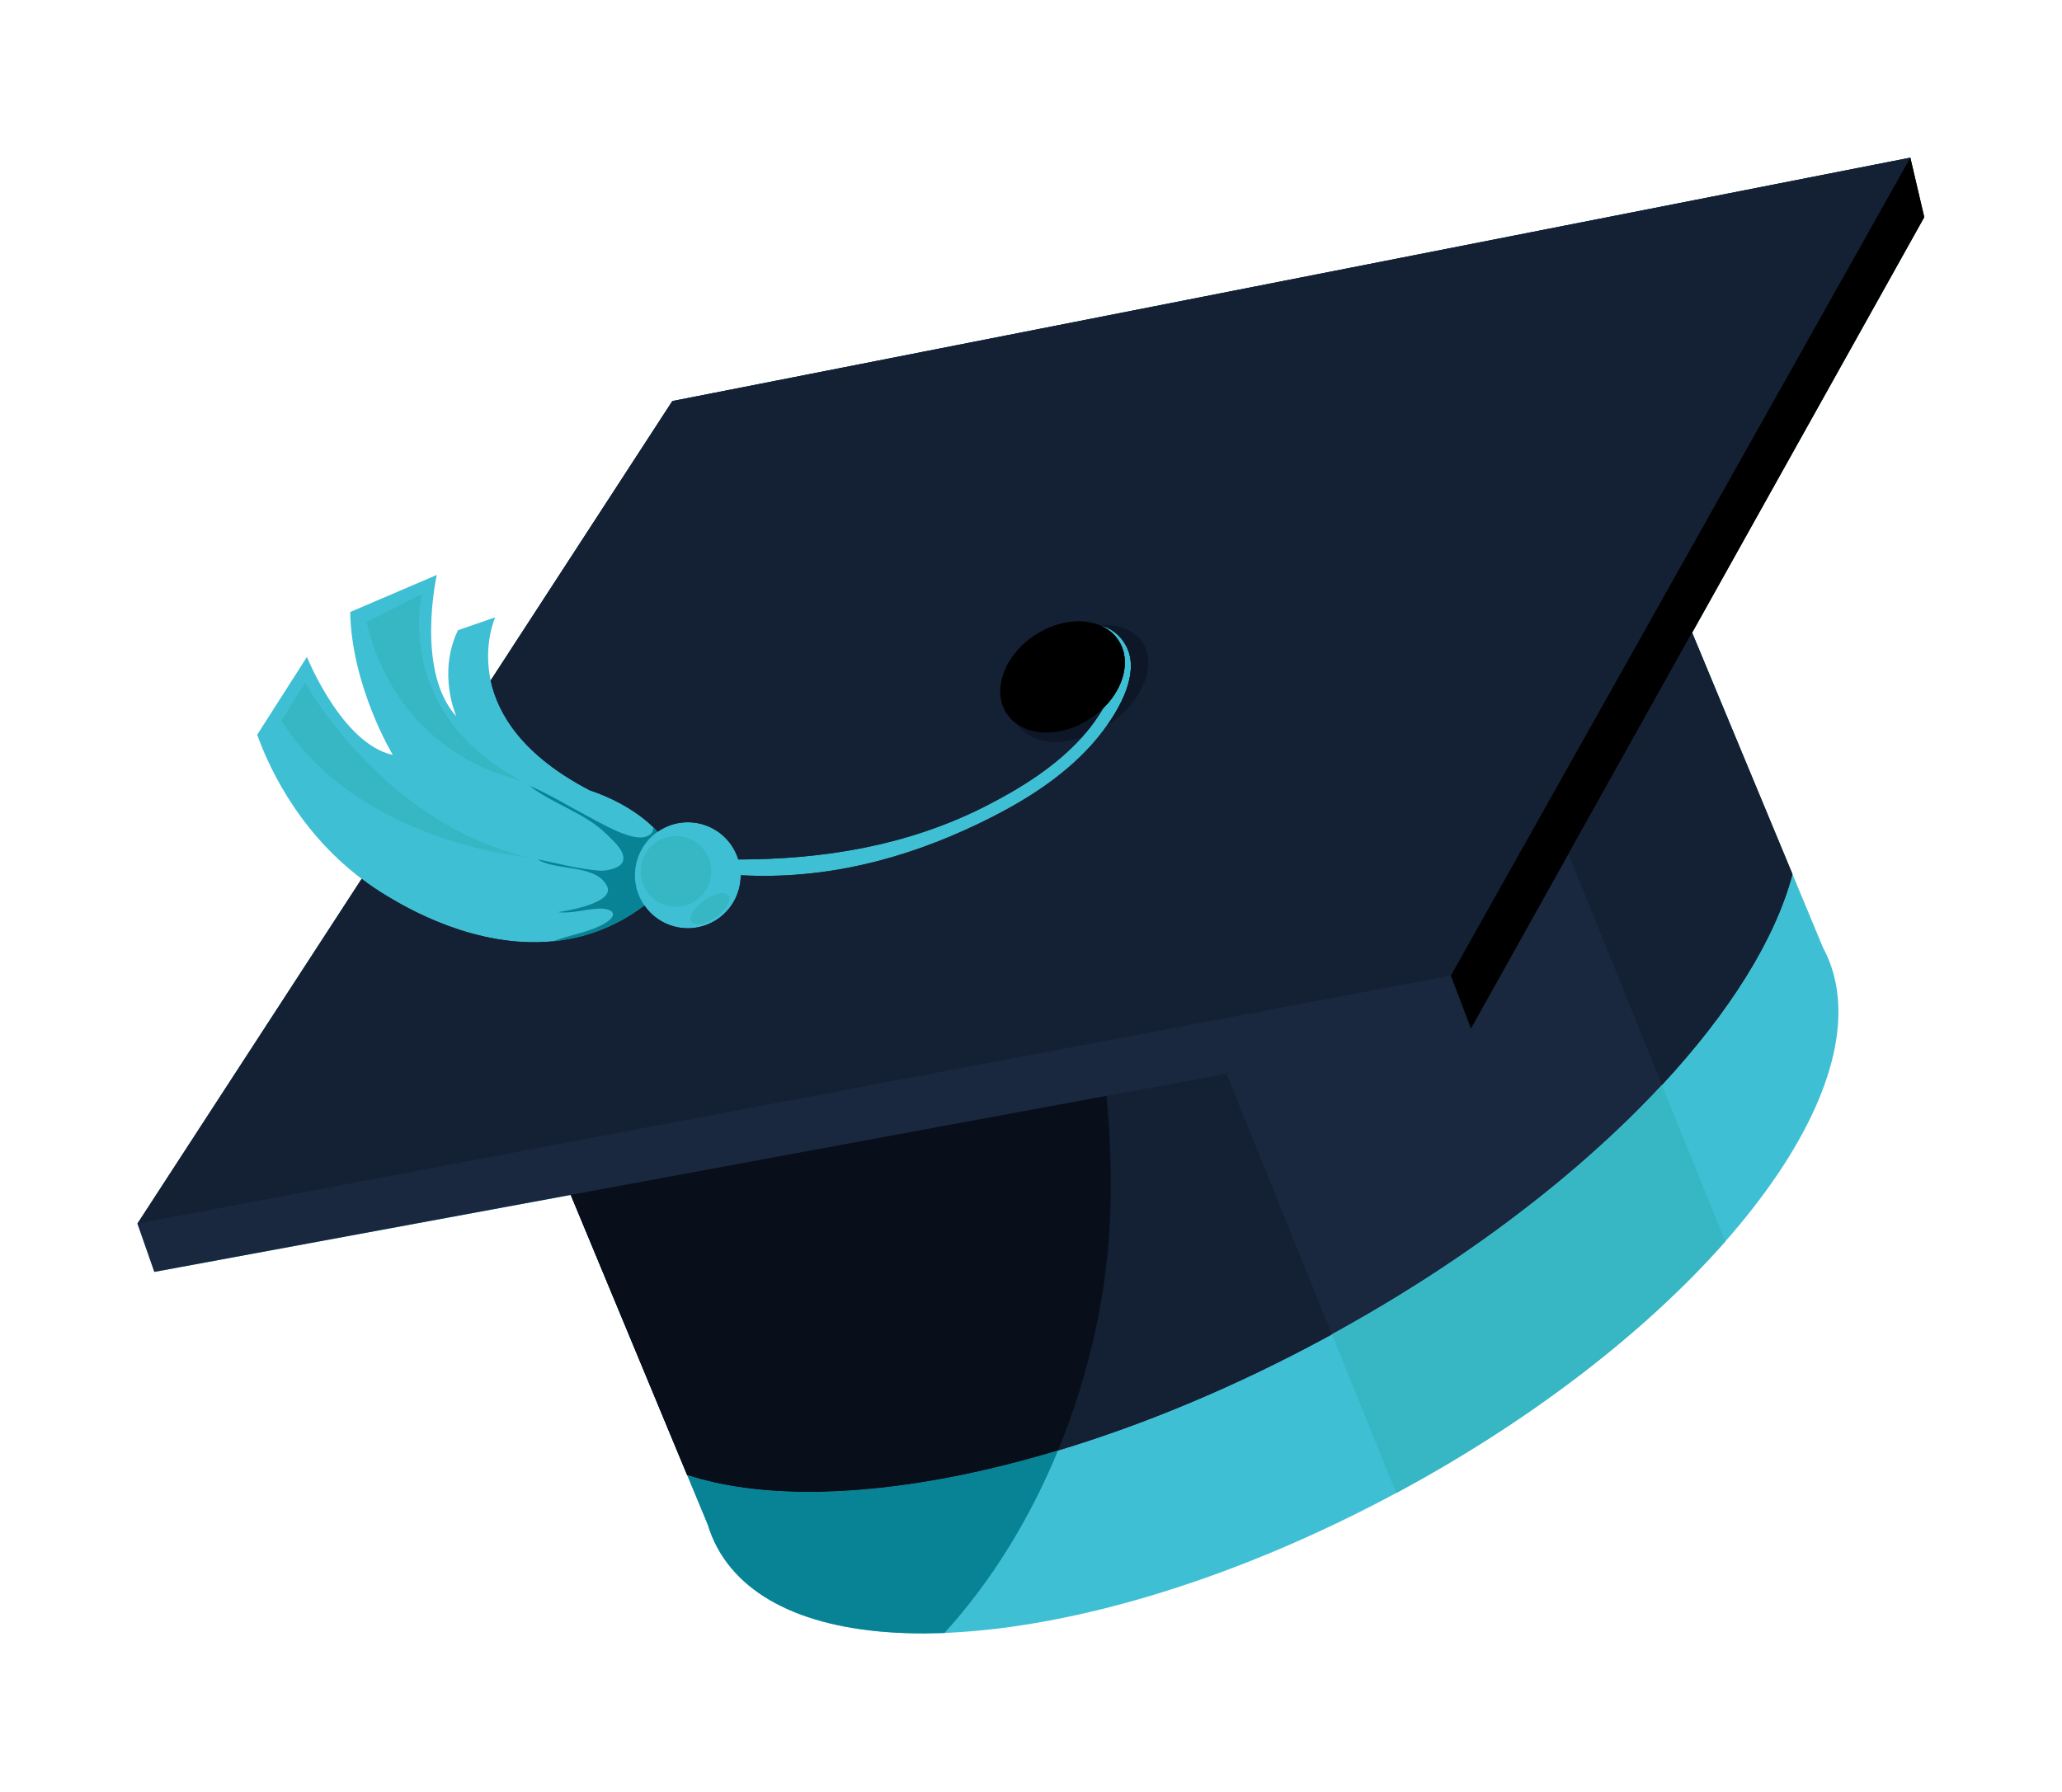
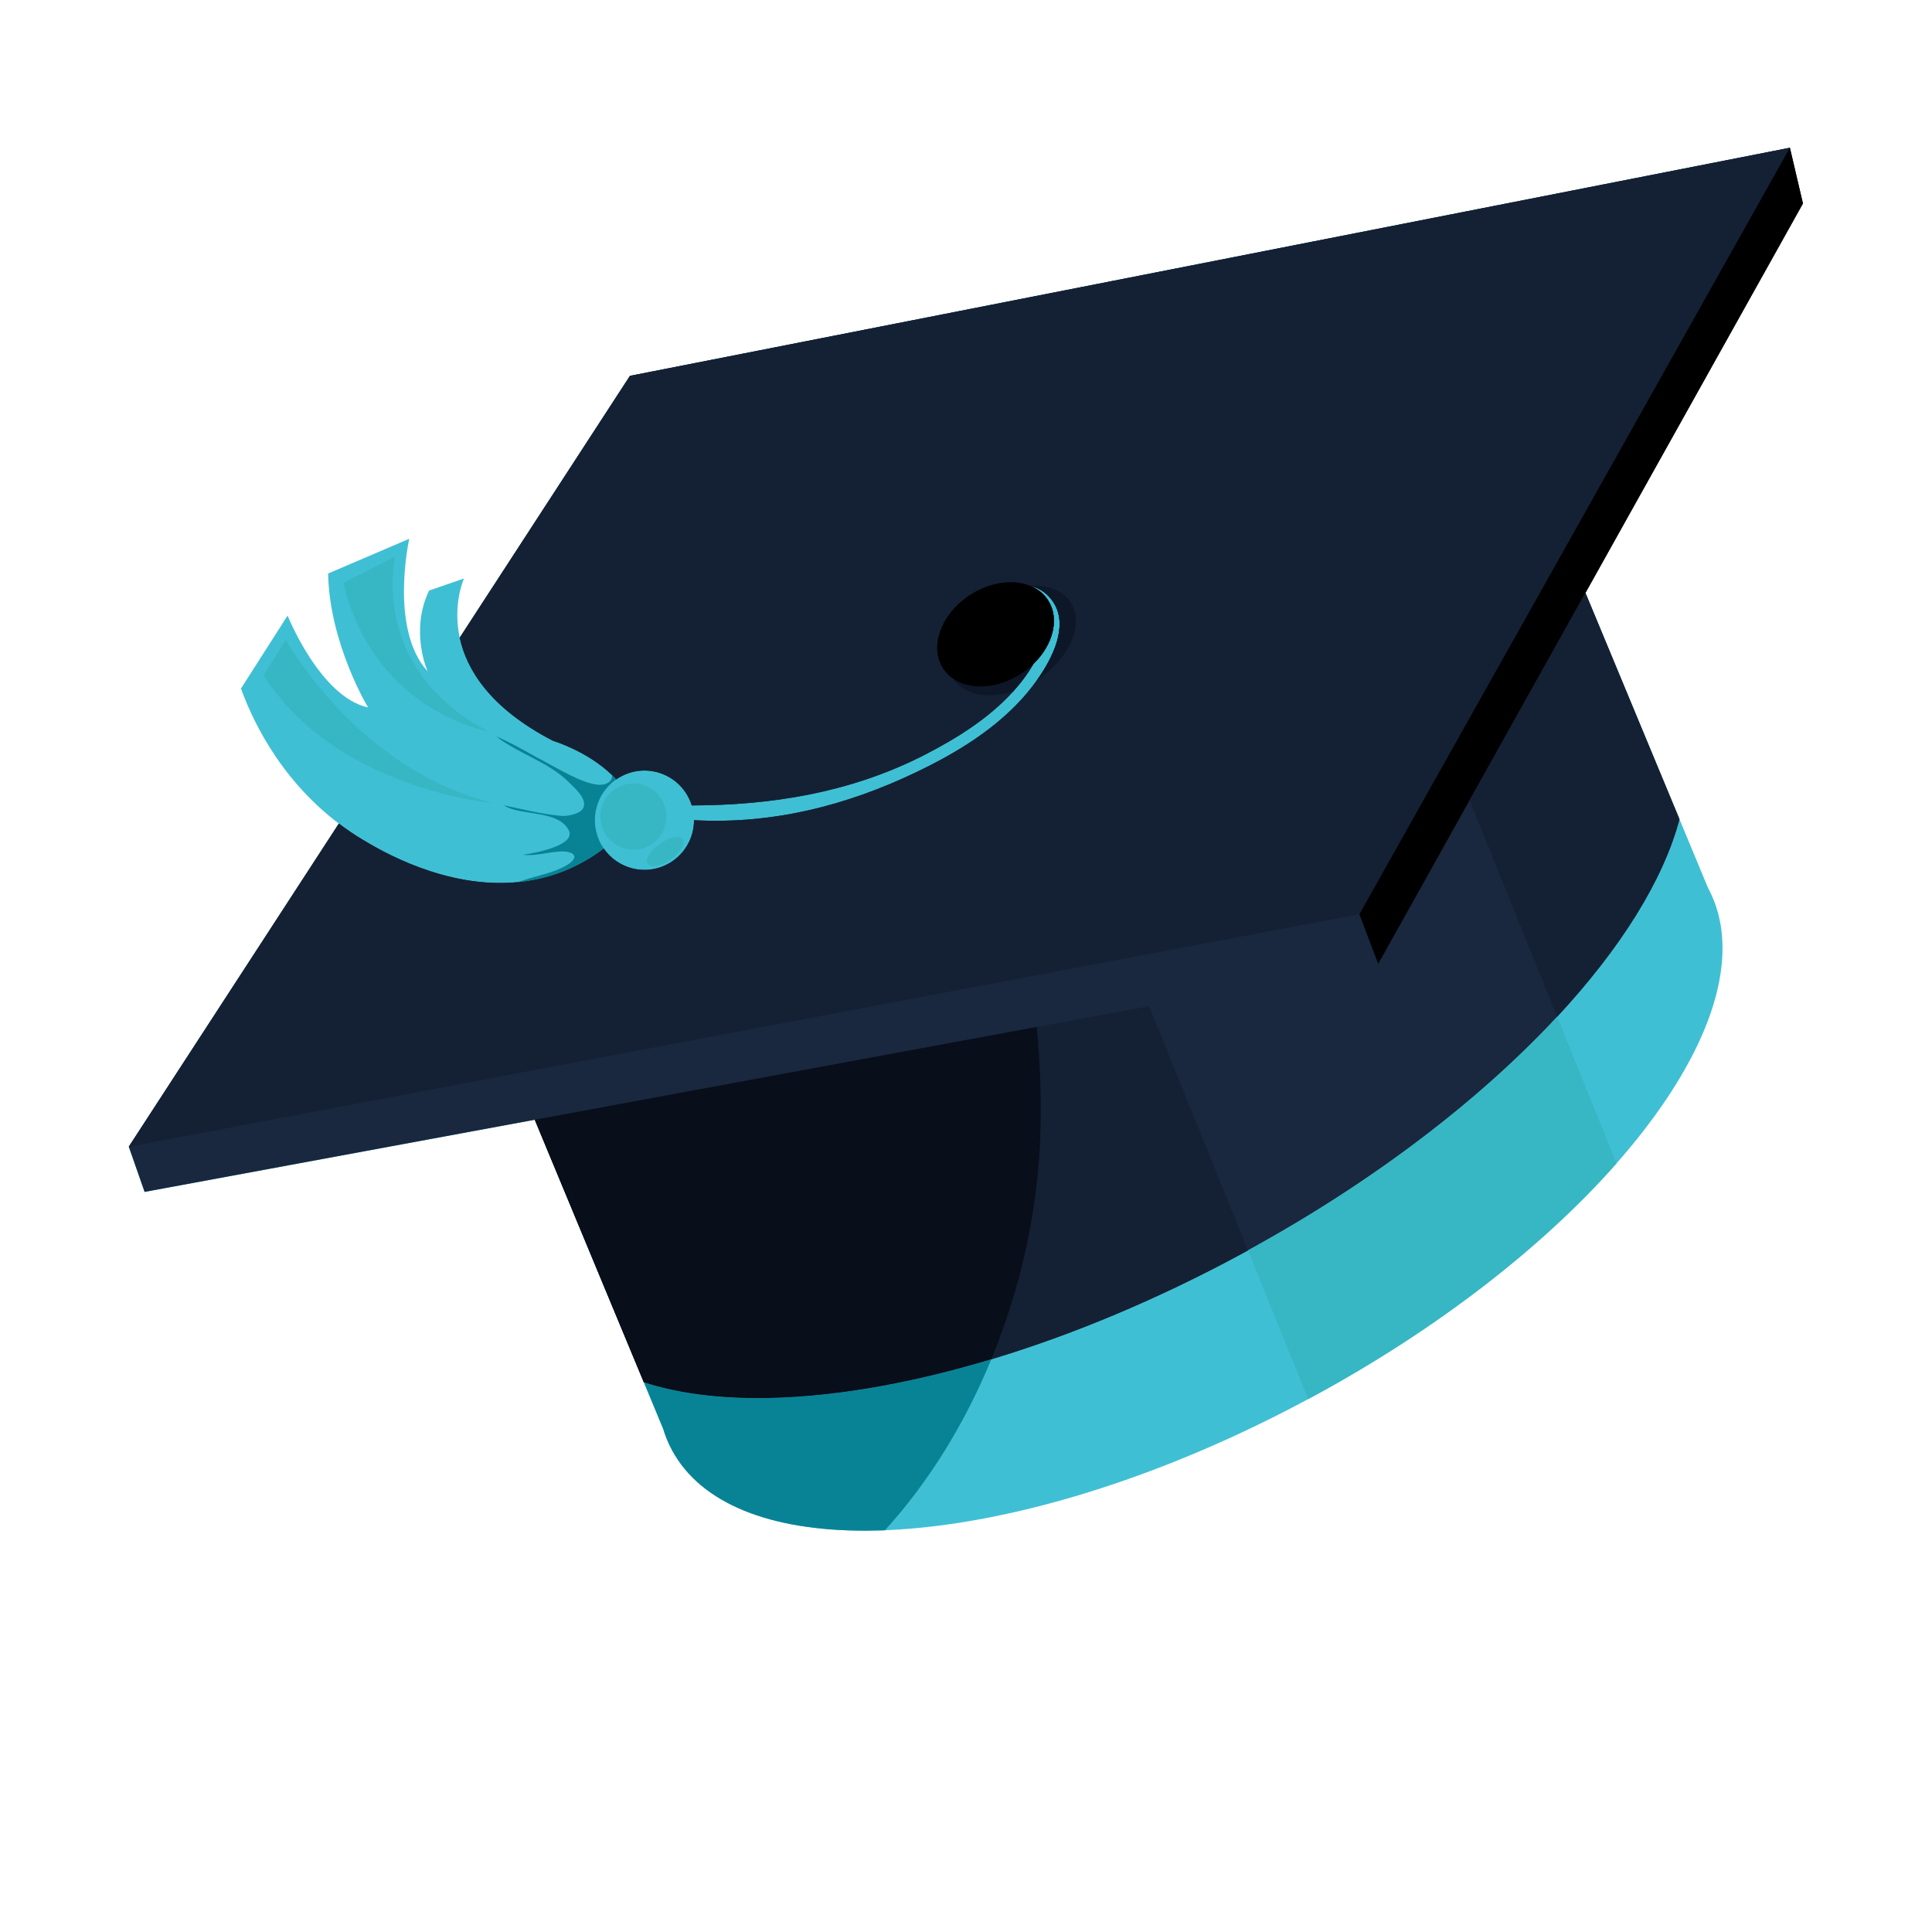
- <svg xmlns="http://www.w3.org/2000/svg" width="343" height="298" viewBox="0 0 343 298" fill="none">
+ <svg xmlns="http://www.w3.org/2000/svg" width="343" height="343" viewBox="0 0 343 343" fill="none">
  <path d="M305.575 164.884C305.575 164.877 305.573 164.87 305.573 164.863C305.558 164.76 305.543 164.658 305.527 164.556L305.523 164.525C305.507 164.427 305.492 164.33 305.475 164.233C305.473 164.219 305.471 164.205 305.468 164.191C305.452 164.094 305.435 163.997 305.417 163.9C305.415 163.889 305.413 163.878 305.411 163.867C305.392 163.763 305.372 163.659 305.351 163.555C305.351 163.552 305.35 163.55 305.35 163.548C305.284 163.22 305.212 162.895 305.132 162.573C305.132 162.572 305.132 162.57 305.131 162.569C305.107 162.469 305.081 162.369 305.055 162.27C305.049 162.247 305.042 162.224 305.036 162.2C305.015 162.121 304.994 162.042 304.972 161.963C304.964 161.935 304.957 161.908 304.949 161.881C304.928 161.806 304.906 161.732 304.884 161.657C304.875 161.626 304.866 161.596 304.857 161.565C304.836 161.494 304.814 161.423 304.792 161.352C304.782 161.32 304.772 161.288 304.762 161.257C304.74 161.185 304.717 161.114 304.694 161.043C304.684 161.014 304.674 160.985 304.665 160.955C304.639 160.878 304.613 160.802 304.587 160.725C304.578 160.701 304.571 160.678 304.562 160.654C304.53 160.561 304.497 160.468 304.463 160.375C304.46 160.369 304.458 160.362 304.456 160.356C304.419 160.255 304.382 160.155 304.343 160.056C304.336 160.036 304.328 160.017 304.32 159.997C304.29 159.919 304.26 159.841 304.229 159.763C304.215 159.73 304.202 159.697 304.188 159.664C304.162 159.601 304.136 159.537 304.11 159.474C304.094 159.436 304.077 159.397 304.061 159.358C304.036 159.3 304.011 159.243 303.986 159.185C303.969 159.146 303.952 159.107 303.934 159.068C303.909 159.01 303.883 158.953 303.857 158.895C303.839 158.855 303.82 158.816 303.802 158.776C303.776 158.72 303.75 158.665 303.724 158.609C303.706 158.57 303.687 158.531 303.669 158.492C303.64 158.433 303.611 158.374 303.582 158.315C303.564 158.28 303.547 158.244 303.53 158.209C303.499 158.148 303.467 158.086 303.436 158.025C303.419 157.992 303.402 157.959 303.385 157.926C303.337 157.833 303.288 157.741 303.238 157.649L298.167 145.438C298.167 145.439 298.166 145.44 298.166 145.441L281.472 105.258L320.087 36.129L317.769 26.23L111.841 66.725L81.617 113.212C80.323 107.197 82.374 102.704 82.374 102.704L76.179 104.847C72.7 112.086 75.925 119.202 75.925 119.202C69.062 111.661 72.659 95.653 72.659 95.653L58.25 101.823C58.499 114.312 65.341 125.593 65.341 125.593C56.854 123.769 51.056 109.291 51.056 109.291C48.297 113.605 45.541 117.924 42.782 122.239C44.362 126.594 49.022 137.788 60.158 146.218L22.865 203.579L25.672 211.606L94.947 198.797L113.045 242.364L117.739 253.666C118.134 254.98 118.655 256.24 119.301 257.446C124.498 267.066 136.93 271.745 153.464 271.745C153.608 271.745 153.752 271.745 153.897 271.744C154.68 271.74 155.472 271.726 156.273 271.701C156.312 271.701 156.351 271.7 156.39 271.7C156.453 271.698 156.517 271.695 156.581 271.693C156.754 271.686 156.931 271.68 157.108 271.673C157.278 271.666 157.448 271.658 157.618 271.651L157.664 271.649C157.704 271.647 157.744 271.645 157.784 271.643C178.925 270.665 205.848 262.661 232.756 248.119C232.864 248.061 232.973 248.003 233.082 247.943C255.345 235.869 273.882 221.316 286.672 206.901C286.673 206.9 286.674 206.899 286.674 206.899C286.78 206.779 286.886 206.659 286.992 206.54L286.991 206.539C300.243 191.492 307.207 176.617 305.575 164.884Z" fill="#3FBFD4" />
  <path d="M320.086 36.129L317.768 26.23L111.841 66.725L81.617 113.212C82.819 118.794 86.903 125.689 98.184 131.52C98.184 131.52 104.245 133.328 108.642 137.588C108.902 137.84 109.156 138.101 109.403 138.37C109.737 138.139 110.09 137.927 110.463 137.739C111.912 137.008 113.466 136.717 114.976 136.815C114.977 136.815 114.979 136.815 114.98 136.816C117.99 137.012 120.821 138.757 122.274 141.654C122.494 142.092 122.673 142.539 122.815 142.992C136.946 142.971 150.705 140.724 163.403 134.393C163.677 134.257 163.951 134.119 164.223 133.979C169.841 131.089 175.585 127.517 179.893 122.739C180.238 122.355 180.575 121.964 180.901 121.565C181.636 120.667 182.32 119.728 182.943 118.745C183.121 118.465 183.309 118.16 183.501 117.832C186.982 114.446 188.16 109.804 186.061 106.56C185.296 105.377 184.184 104.519 182.862 103.991C182.848 103.986 182.835 103.98 182.821 103.975C182.841 103.98 182.862 103.985 182.882 103.99C184.644 104.431 186.182 105.455 187.218 107.256C189.534 111.281 186.991 116.685 184.118 120.726C183.327 121.838 182.511 122.847 181.764 123.696C181.625 123.854 181.488 124.006 181.355 124.153C176.833 129.113 171.052 132.851 165.086 135.898C164.294 136.302 163.499 136.694 162.703 137.075C150.24 143.045 137.107 146.362 123.215 145.617C123.212 148.842 121.439 151.948 118.369 153.496C114.401 155.497 109.641 154.203 107.185 150.64C105.479 151.936 103.485 153.177 101.18 154.202C100.758 154.389 100.336 154.564 99.913 154.729C97.227 155.775 94.535 156.368 91.899 156.617C79.044 157.841 67.523 150.949 64.485 149.136C62.944 148.215 61.504 147.237 60.158 146.218L22.864 203.579L25.671 211.606L94.947 198.797L113.044 242.364L114.31 245.405C120.064 247.286 126.912 248.213 134.56 248.213C135.307 248.213 136.061 248.204 136.823 248.186C137.121 248.18 137.424 248.166 137.724 248.156C138.191 248.141 138.657 248.128 139.13 248.107C139.501 248.09 139.879 248.065 140.253 248.045C140.661 248.022 141.065 248.002 141.476 247.975C141.894 247.948 142.318 247.912 142.74 247.879C143.114 247.85 143.485 247.824 143.862 247.791C144.314 247.752 144.772 247.705 145.228 247.66C145.581 247.625 145.931 247.593 146.286 247.556C146.759 247.505 147.239 247.447 147.716 247.39C148.062 247.349 148.406 247.311 148.754 247.267C149.237 247.206 149.725 247.138 150.213 247.071C150.562 247.023 150.91 246.977 151.261 246.926C151.748 246.856 152.239 246.778 152.729 246.702C153.089 246.646 153.448 246.592 153.81 246.533C154.292 246.454 154.779 246.369 155.266 246.285C155.643 246.219 156.02 246.155 156.4 246.086C156.87 246.001 157.344 245.91 157.818 245.82C158.223 245.742 158.627 245.666 159.034 245.585C159.482 245.496 159.932 245.402 160.383 245.308C160.826 245.216 161.269 245.124 161.716 245.028C162.129 244.939 162.545 244.845 162.961 244.752C163.454 244.641 163.948 244.53 164.443 244.414C164.814 244.328 165.186 244.238 165.558 244.149C166.112 244.016 166.666 243.881 167.222 243.742C167.538 243.663 167.856 243.581 168.173 243.5C168.798 243.34 169.423 243.178 170.052 243.009C170.302 242.943 170.552 242.875 170.803 242.806C171.512 242.613 172.223 242.417 172.937 242.214C173.109 242.166 173.28 242.116 173.452 242.067C174.262 241.834 175.076 241.596 175.892 241.35C175.926 241.34 175.96 241.33 175.994 241.32C190.322 237.003 205.526 230.692 220.721 222.45C221.001 222.298 221.279 222.144 221.555 221.989C221.753 221.879 221.951 221.768 222.151 221.659C222.871 221.262 223.583 220.86 224.296 220.459C225.32 219.883 226.336 219.301 227.345 218.715C227.503 218.624 227.659 218.532 227.817 218.44C228.794 217.87 229.766 217.298 230.727 216.719C231.501 216.254 232.271 215.787 233.035 215.316C233.975 214.738 234.902 214.153 235.826 213.567C236.084 213.403 236.344 213.241 236.601 213.076C237.465 212.524 238.321 211.968 239.171 211.41C239.463 211.217 239.757 211.024 240.048 210.831C240.89 210.272 241.728 209.711 242.556 209.147C242.809 208.974 243.06 208.801 243.312 208.628C244.187 208.027 245.059 207.425 245.918 206.818C246.445 206.445 246.966 206.07 247.487 205.695C248.105 205.251 248.723 204.808 249.332 204.361C249.873 203.964 250.405 203.563 250.94 203.164C251.809 202.514 252.668 201.862 253.518 201.207C253.67 201.09 253.823 200.972 253.974 200.854C254.765 200.242 255.552 199.629 256.325 199.013C257.199 198.316 258.068 197.618 258.919 196.917C259.322 196.585 259.713 196.251 260.111 195.918C260.748 195.386 261.388 194.854 262.011 194.319C262.423 193.966 262.824 193.611 263.23 193.257C263.684 192.862 264.137 192.465 264.584 192.069C265.113 191.598 265.637 191.127 266.156 190.656C266.742 190.123 267.327 189.591 267.9 189.057C268.602 188.403 269.286 187.748 269.968 187.093C270.21 186.86 270.457 186.628 270.696 186.395C271.033 186.067 271.365 185.739 271.696 185.411C271.9 185.21 272.098 185.008 272.299 184.807C272.974 184.133 273.643 183.459 274.296 182.784L274.335 182.743C274.896 182.161 275.45 181.58 275.995 180.998C276.147 180.835 276.299 180.672 276.451 180.509C287.718 168.379 295.308 156.248 298.166 145.442L281.472 105.259L320.086 36.129Z" fill="#19283E" />
  <path d="M111.841 66.725L81.617 113.212C82.819 118.794 86.903 125.689 98.184 131.52C98.184 131.52 104.245 133.328 108.642 137.588C108.902 137.84 109.156 138.101 109.403 138.37C109.737 138.139 110.09 137.927 110.463 137.739C111.912 137.008 113.466 136.717 114.976 136.815C114.977 136.815 114.979 136.816 114.98 136.816C117.99 137.012 120.821 138.757 122.274 141.654C122.494 142.092 122.673 142.539 122.815 142.992C136.946 142.971 150.705 140.724 163.403 134.394C163.677 134.257 163.951 134.119 164.223 133.979C169.841 131.089 175.585 127.517 179.893 122.739C180.238 122.356 180.575 121.964 180.901 121.565C181.636 120.667 182.32 119.728 182.943 118.745C183.121 118.466 183.309 118.16 183.501 117.832C186.982 114.447 188.16 109.804 186.061 106.56C185.296 105.378 184.184 104.519 182.862 103.991C182.848 103.986 182.835 103.98 182.821 103.975C182.841 103.98 182.862 103.985 182.882 103.99C184.644 104.431 186.182 105.455 187.218 107.256C189.534 111.281 186.991 116.685 184.118 120.726C183.327 121.838 182.511 122.847 181.764 123.696C181.625 123.854 181.488 124.007 181.355 124.153C176.833 129.113 171.052 132.851 165.086 135.898C164.294 136.302 163.499 136.694 162.703 137.076C150.24 143.045 137.107 146.362 123.215 145.617C123.212 148.842 121.439 151.948 118.369 153.496C114.401 155.497 109.641 154.203 107.185 150.64C105.479 151.936 103.485 153.177 101.18 154.202C100.758 154.389 100.336 154.564 99.913 154.729C97.227 155.775 94.535 156.368 91.899 156.617C79.044 157.841 67.523 150.949 64.485 149.136C62.944 148.215 61.504 147.237 60.158 146.218L22.864 203.579L91.438 190.626L182.828 173.364L200.518 170.022L241.334 162.313L257.463 133.596L278.032 96.977L317.768 26.23L111.841 66.725Z" fill="#142134" />
  <path d="M186.061 106.56C185.296 105.377 184.184 104.518 182.862 103.991C182.848 103.985 182.835 103.98 182.821 103.974C180.33 102.996 177.102 103.19 174.04 104.616C173.424 104.903 172.815 105.239 172.219 105.626C167.074 108.972 164.929 114.816 167.428 118.678C167.911 119.424 168.533 120.041 169.257 120.528C171.168 123.412 175.443 124.16 179.893 122.739C180.238 122.355 180.575 121.964 180.901 121.565C181.636 120.667 182.32 119.728 182.943 118.745C183.121 118.465 183.309 118.159 183.501 117.832C186.982 114.446 188.16 109.804 186.061 106.56Z" fill="#0E1728" />
  <path d="M257.463 133.596L241.334 162.313L244.687 171.111L260.9 142.087L281.472 105.258L320.086 36.129L317.768 26.23L278.032 96.977L257.463 133.596Z" fill="black" />
  <path d="M204.004 178.633L184.052 182.322L94.946 198.797L113.044 242.364L114.31 245.405C120.064 247.286 126.912 248.213 134.56 248.213C135.307 248.213 136.061 248.204 136.823 248.186C137.12 248.179 137.424 248.165 137.724 248.156C138.191 248.141 138.657 248.128 139.13 248.107C139.501 248.09 139.879 248.065 140.253 248.045C140.66 248.022 141.065 248.002 141.476 247.975C141.894 247.947 142.318 247.911 142.74 247.879C143.113 247.85 143.485 247.824 143.862 247.791C144.314 247.752 144.772 247.704 145.228 247.66C145.581 247.625 145.931 247.593 146.285 247.555C146.759 247.505 147.238 247.447 147.716 247.39C148.062 247.349 148.406 247.311 148.754 247.267C149.237 247.206 149.725 247.138 150.212 247.071C150.562 247.023 150.91 246.977 151.261 246.926C151.748 246.856 152.239 246.778 152.729 246.702C153.089 246.646 153.448 246.592 153.81 246.533C154.292 246.454 154.779 246.369 155.266 246.284C155.643 246.219 156.02 246.155 156.4 246.086C156.87 246.001 157.344 245.91 157.818 245.819C158.223 245.742 158.627 245.666 159.034 245.585C159.481 245.496 159.932 245.402 160.382 245.308C160.826 245.216 161.269 245.124 161.715 245.028C162.129 244.939 162.545 244.845 162.961 244.751C163.454 244.641 163.947 244.53 164.443 244.414C164.814 244.328 165.186 244.238 165.558 244.148C166.112 244.015 166.665 243.881 167.222 243.742C167.538 243.663 167.856 243.581 168.173 243.5C168.798 243.34 169.423 243.178 170.052 243.009C170.302 242.943 170.552 242.874 170.803 242.806C171.512 242.613 172.223 242.417 172.937 242.214C173.108 242.165 173.28 242.116 173.452 242.067C174.262 241.834 175.075 241.596 175.892 241.35C175.926 241.34 175.96 241.329 175.994 241.319C190.322 237.003 205.526 230.692 220.721 222.45C221.001 222.298 221.278 222.144 221.555 221.989L204.004 178.633Z" fill="#142134" />
  <path d="M134.56 248.213C135.307 248.213 136.061 248.204 136.823 248.186C137.12 248.179 137.424 248.165 137.724 248.156C138.191 248.141 138.657 248.128 139.13 248.107C139.501 248.09 139.879 248.065 140.253 248.044C140.66 248.022 141.065 248.002 141.476 247.975C141.894 247.947 142.318 247.911 142.74 247.879C143.113 247.85 143.485 247.824 143.862 247.791C144.314 247.752 144.772 247.704 145.228 247.66C145.581 247.625 145.931 247.593 146.285 247.555C146.759 247.505 147.238 247.447 147.716 247.39C148.062 247.349 148.406 247.311 148.754 247.267C149.237 247.206 149.725 247.138 150.212 247.071C150.562 247.023 150.91 246.977 151.261 246.926C151.748 246.856 152.239 246.778 152.729 246.702C153.089 246.646 153.448 246.592 153.81 246.533C154.292 246.454 154.779 246.369 155.266 246.284C155.643 246.219 156.02 246.155 156.4 246.086C156.87 246.001 157.344 245.91 157.818 245.819C158.223 245.742 158.627 245.666 159.034 245.585C159.481 245.496 159.932 245.402 160.382 245.308C160.826 245.216 161.269 245.124 161.715 245.028C162.129 244.939 162.545 244.845 162.961 244.751C163.454 244.641 163.947 244.53 164.443 244.414C164.814 244.328 165.186 244.238 165.558 244.148C166.112 244.015 166.665 243.881 167.222 243.742C167.538 243.663 167.856 243.581 168.173 243.5C168.798 243.34 169.423 243.178 170.052 243.009C170.302 242.943 170.552 242.874 170.803 242.806C171.512 242.613 172.223 242.417 172.937 242.214C173.108 242.165 173.28 242.116 173.452 242.067C174.262 241.834 175.075 241.596 175.892 241.35C175.926 241.34 175.96 241.329 175.994 241.319C181.397 228.217 184.386 214.144 184.718 200.772C184.864 194.995 184.695 188.712 184.052 182.323L94.946 198.798L113.044 242.364L114.31 245.406C120.064 247.286 126.912 248.213 134.56 248.213Z" fill="#080E1A" />
  <path d="M276.451 180.508C287.718 168.377 295.308 156.247 298.166 145.44L281.472 105.258L260.9 142.087L276.451 180.508Z" fill="#142134" />
  <path d="M187.218 107.256C189.534 111.281 186.991 116.685 184.118 120.726C184.134 120.715 184.15 120.705 184.166 120.695C189.92 116.953 192.558 110.789 190.059 106.926C188.669 104.778 185.982 103.796 182.882 103.99C184.644 104.431 186.182 105.455 187.218 107.256Z" fill="#0E1728" />
  <path d="M107.418 139.204C104.965 139.996 99.765 136.838 97.67 135.739C94.473 134.067 91.4 132.139 88.07 130.725C92.071 133.847 97.383 135.254 101.02 138.904C101.997 139.881 104.358 141.871 103.529 143.49C103.007 144.51 100.755 144.928 99.743 144.851C96.297 144.592 92.862 143.665 89.464 142.977C92.266 144.887 99.102 143.727 100.966 147.388C102.378 150.158 94.623 151.492 92.849 151.751C94.982 152.034 97.363 151.262 99.544 151.171C100.808 151.117 101.699 151.399 101.914 151.883C102.102 152.306 101.777 152.883 100.74 153.527C100.698 153.553 100.656 153.579 100.612 153.605C98.273 154.993 95.441 155.423 92.893 156.286C92.561 156.399 92.229 156.511 91.899 156.617C94.535 156.368 97.227 155.775 99.913 154.729C100.336 154.564 100.758 154.389 101.18 154.202C103.485 153.177 105.479 151.936 107.185 150.64C106.955 150.306 106.745 149.953 106.558 149.581C106.134 148.736 105.859 147.856 105.722 146.97C105.722 146.97 105.722 146.969 105.722 146.969C105.213 143.681 106.606 140.31 109.403 138.37C109.156 138.101 108.902 137.84 108.642 137.588C108.733 138.304 108.396 138.886 107.418 139.204Z" fill="#088395" />
  <path d="M106.649 145.851C106.649 145.851 106.649 145.852 106.649 145.853C106.74 146.448 106.924 147.04 107.208 147.607C107.575 148.336 108.071 148.956 108.656 149.452C110.397 150.929 112.917 151.309 115.083 150.217C117.976 148.758 119.142 145.223 117.686 142.323C116.704 140.365 114.779 139.197 112.742 139.092C112.741 139.092 112.739 139.092 112.738 139.092C111.937 139.051 111.12 139.175 110.335 139.48C110.159 139.549 109.984 139.626 109.812 139.713C107.485 140.886 106.276 143.402 106.649 145.851Z" fill="#37B7C3" />
  <path d="M115.008 153.386C115.545 154.15 117.373 153.784 119.091 152.57C120.808 151.355 121.765 149.752 121.228 148.989C120.691 148.225 118.863 148.591 117.146 149.805C115.428 151.02 114.471 152.623 115.008 153.386Z" fill="#37B7C3" />
  <path d="M72.178 122.495C72.925 123.14 73.677 123.731 74.426 124.273C79.305 127.807 84.079 129.267 86.84 129.909C82.124 127.464 78.676 124.591 76.165 121.598C67.257 110.978 70.154 98.836 70.154 98.836L60.986 103.46C61.666 106.599 64.021 115.455 72.178 122.495Z" fill="#37B7C3" />
  <path d="M68.515 133.364C56.794 124.596 50.738 113.564 50.738 113.564L46.82 119.928C51.911 127.931 59.329 133.148 66.455 136.532C77.447 141.753 87.745 142.615 87.745 142.615C80.211 140.798 73.79 137.31 68.515 133.364Z" fill="#37B7C3" />
  <path d="M180.337 120.171C180.651 119.998 180.962 119.811 181.269 119.611C182.092 119.076 182.838 118.477 183.501 117.832C186.982 114.446 188.16 109.804 186.061 106.56C185.296 105.377 184.184 104.518 182.862 103.991C182.848 103.985 182.835 103.98 182.821 103.974C180.33 102.996 177.102 103.19 174.04 104.616C173.424 104.903 172.815 105.239 172.219 105.626C167.074 108.972 164.929 114.816 167.428 118.678C167.911 119.424 168.533 120.041 169.257 120.528C172.06 122.41 176.412 122.335 180.337 120.171Z" fill="black" />
  <path d="M157.544 271.651C157.401 271.656 157.259 271.661 157.117 271.664C165.051 262.953 171.398 252.487 175.993 241.32C160.842 245.891 146.686 248.213 134.56 248.213C126.912 248.213 120.063 247.286 114.31 245.405L117.739 253.666C118.133 254.98 118.654 256.24 119.3 257.446C124.498 267.065 136.929 271.745 153.464 271.745C153.608 271.745 153.752 271.744 153.896 271.744C154.482 271.741 155.074 271.731 155.672 271.709C155.875 271.709 156.072 271.703 156.273 271.701C156.312 271.7 156.351 271.7 156.39 271.7C156.452 271.698 156.516 271.695 156.58 271.693C156.754 271.686 156.931 271.68 157.108 271.673C157.277 271.666 157.447 271.658 157.618 271.65L157.664 271.648C157.704 271.647 157.744 271.645 157.784 271.643C157.863 271.639 157.943 271.635 158.023 271.631C157.864 271.639 157.704 271.645 157.544 271.651Z" fill="#088395" />
  <path d="M276.454 180.515C262.9 195.111 244.005 209.707 221.556 221.991L232.243 248.384L232.247 248.393C232.416 248.3 232.586 248.21 232.756 248.119C232.864 248.061 232.973 248.003 233.081 247.943C255.344 235.869 273.882 221.316 286.672 206.901C286.673 206.9 286.673 206.899 286.674 206.898C286.78 206.779 286.886 206.659 286.992 206.539L286.991 206.538L286.99 206.535L276.454 180.515Z" fill="#37B7C3" />
</svg>
